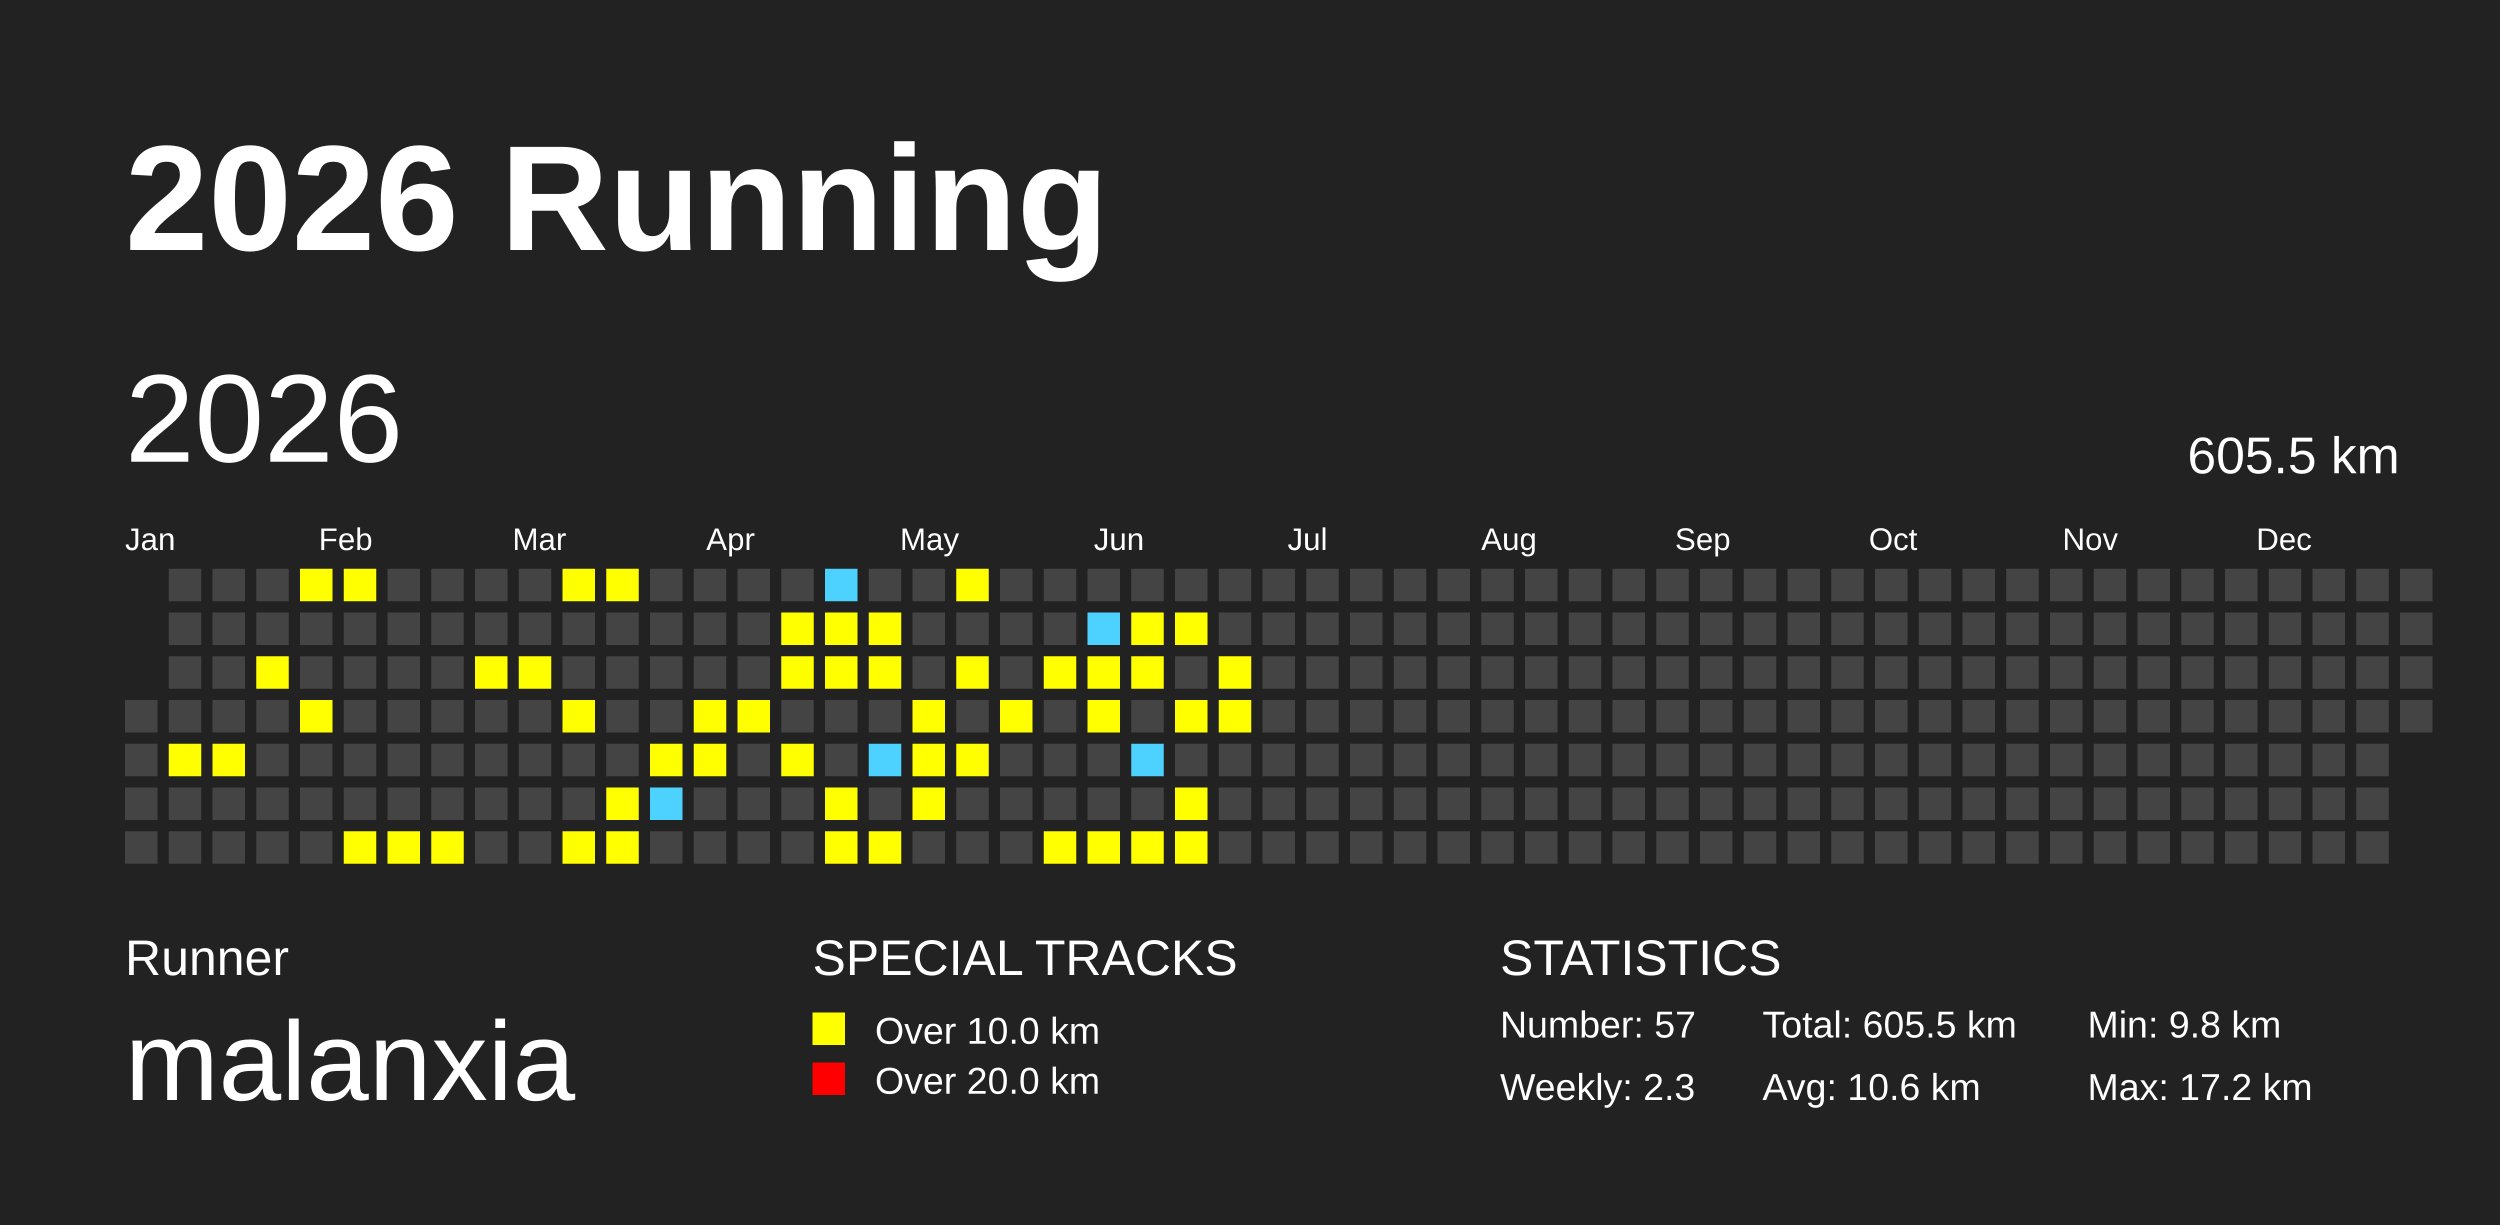
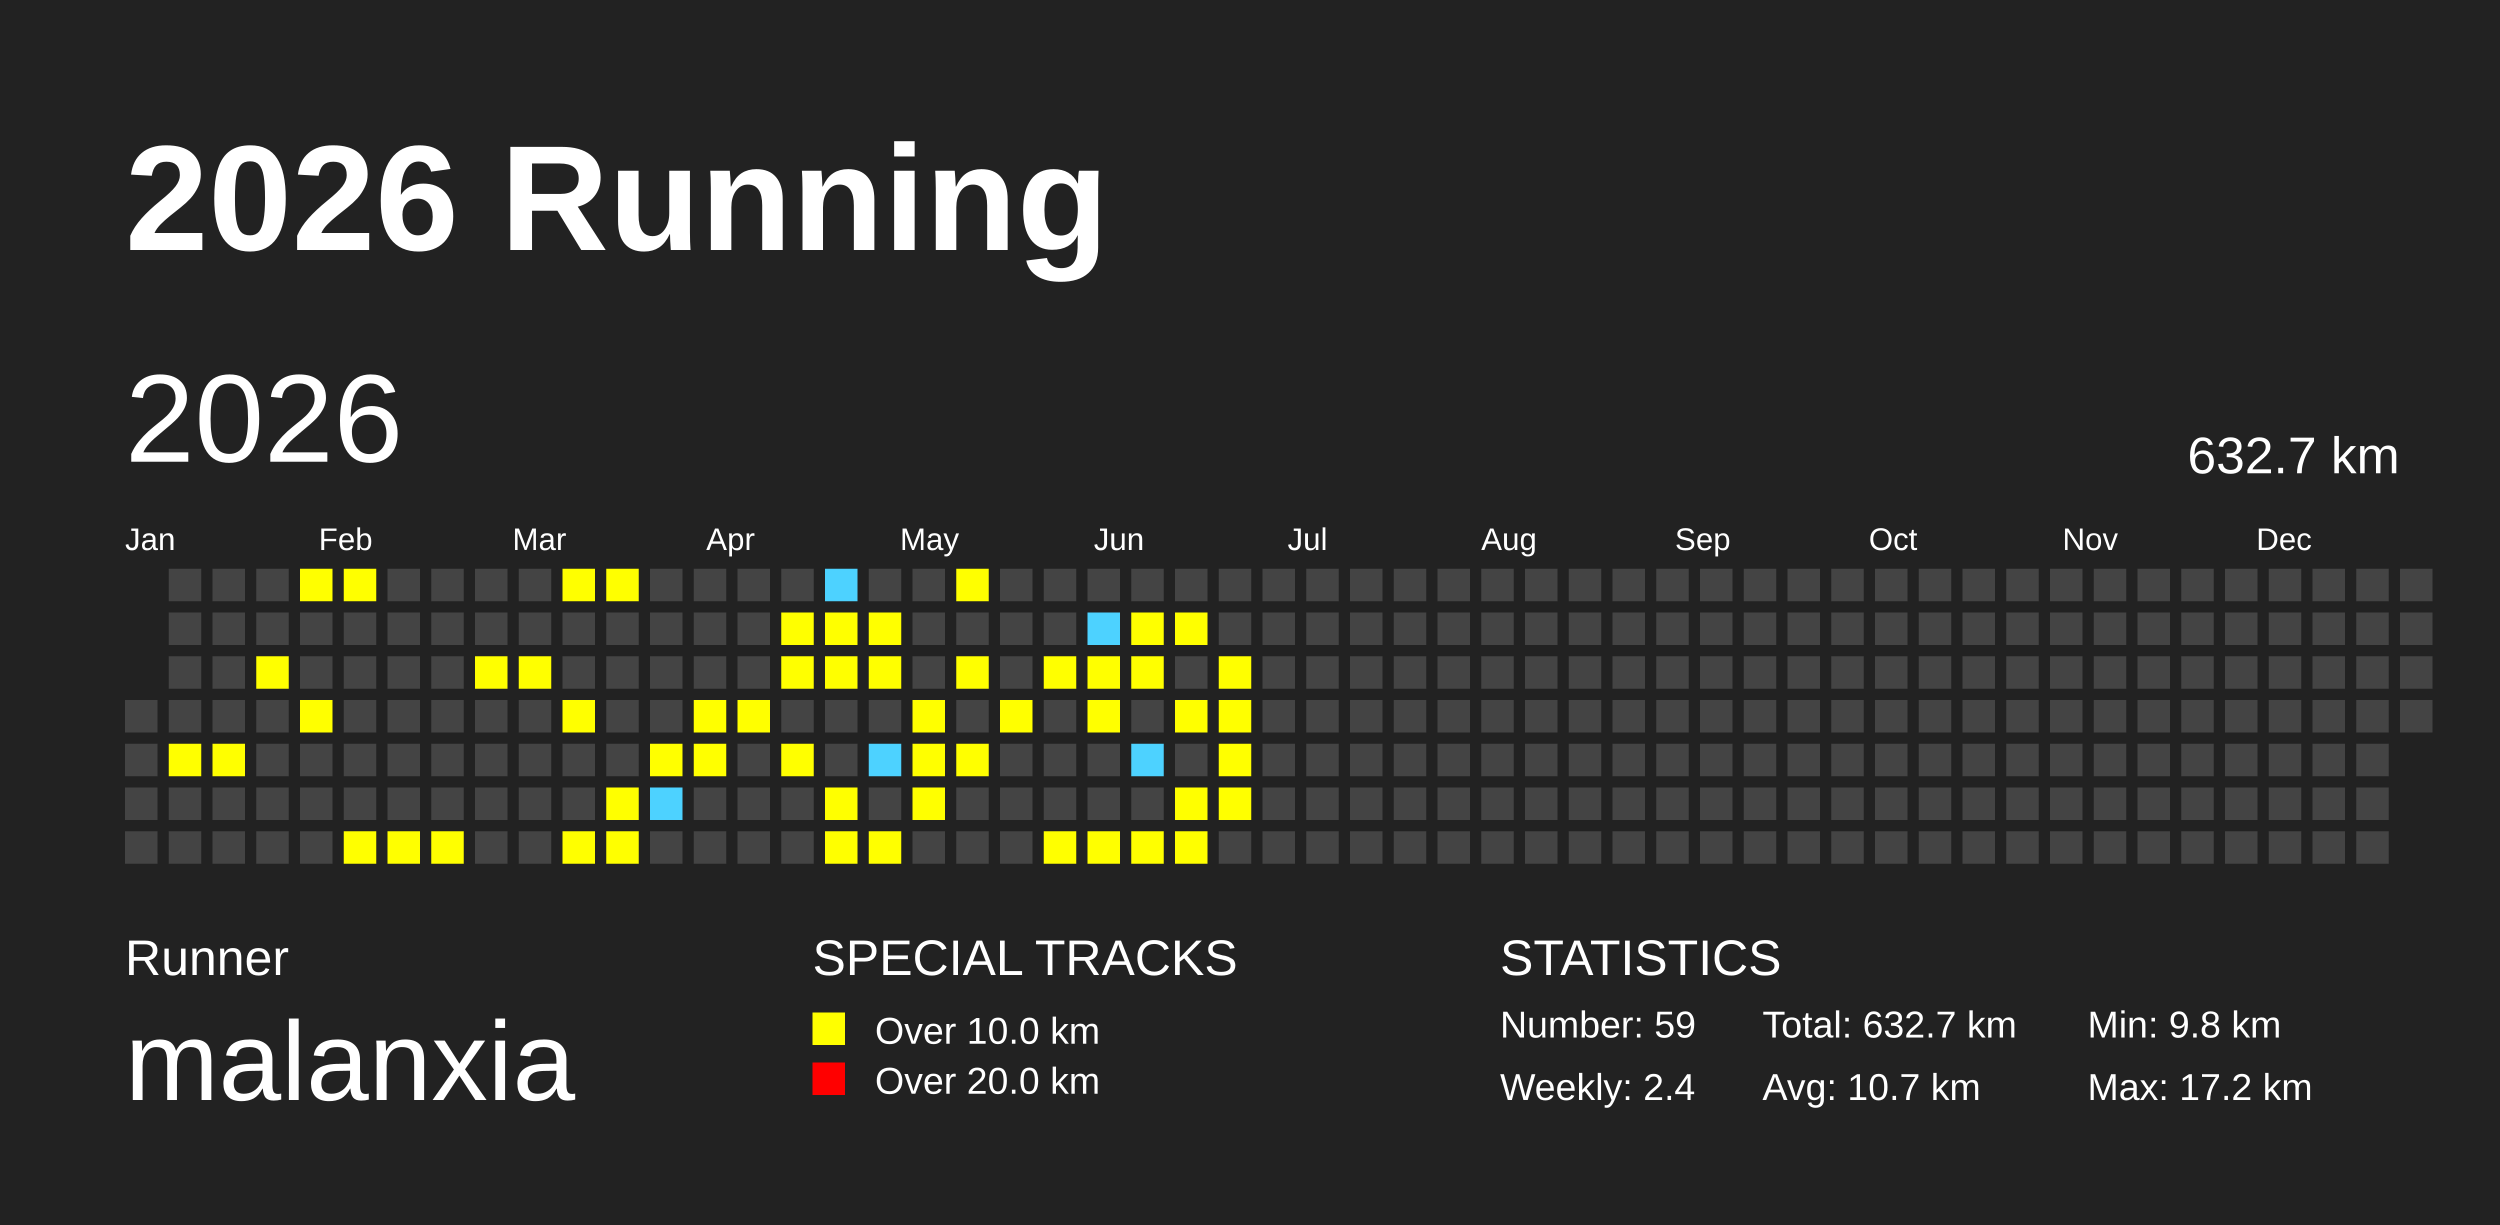
<svg xmlns="http://www.w3.org/2000/svg" baseProfile="full" height="98mm" version="1.1" viewBox="0,0,200,98" width="200mm">
  <defs />
  <rect fill="#222222" height="98" width="200" x="0" y="0" />
  <text fill="#FFFFFF" style="font-size:12px; font-family:Arial; font-weight:bold;" x="10" y="20">2026 Running</text>
  <text fill="#FFFFFF" style="font-size:4px; font-family:Arial" x="10" y="78">Runner</text>
  <text fill="#FFFFFF" style="font-size:9px; font-family:Arial" x="10" y="88">malanxia</text>
  <text fill="#FFFFFF" style="font-size:4px; font-family:Arial" x="65" y="78">SPECIAL TRACKS</text>
  <rect fill="yellow" height="2.6" width="2.6" x="65" y="81" />
  <text fill="#FFFFFF" style="font-size:3px; font-family:Arial" x="70" y="83.5">Over 10.0 km</text>
  <rect fill="red" height="2.6" width="2.6" x="65" y="85" />
  <text fill="#FFFFFF" style="font-size:3px; font-family:Arial" x="70" y="87.5">Over 20.0 km</text>
  <text fill="#FFFFFF" style="font-size:4px; font-family:Arial" x="120" y="78">STATISTICS</text>
-   <text fill="#FFFFFF" style="font-size:3px; font-family:Arial" x="120" y="83">Number: 57</text>
-   <text fill="#FFFFFF" style="font-size:3px; font-family:Arial" x="120" y="88">Weekly: 2.3</text>
-   <text fill="#FFFFFF" style="font-size:3px; font-family:Arial" x="141" y="83">Total: 605.5 km</text>
-   <text fill="#FFFFFF" style="font-size:3px; font-family:Arial" x="141" y="88">Avg: 10.6 km</text>
+   <text fill="#FFFFFF" style="font-size:3px; font-family:Arial" x="120" y="83">Number: 59</text>
+   <text fill="#FFFFFF" style="font-size:3px; font-family:Arial" x="120" y="88">Weekly: 2.4</text>
+   <text fill="#FFFFFF" style="font-size:3px; font-family:Arial" x="141" y="83">Total: 632.7 km</text>
+   <text fill="#FFFFFF" style="font-size:3px; font-family:Arial" x="141" y="88">Avg: 10.7 km</text>
  <text fill="#FFFFFF" style="font-size:3px; font-family:Arial" x="167" y="83">Min: 9.8 km</text>
  <text fill="#FFFFFF" style="font-size:3px; font-family:Arial" x="167" y="88">Max: 17.2 km</text>
  <text dominant-baseline="hanging" fill="#FFFFFF" style="font-size:10.0px; font-family:Arial;" x="10" y="30">2026</text>
-   <text dominant-baseline="hanging" fill="#FFFFFF" style="font-size:4.125px; font-family:Arial;" x="175" y="35">605.5 km</text>
+   <text dominant-baseline="hanging" fill="#FFFFFF" style="font-size:4.125px; font-family:Arial;" x="175" y="35">632.7 km</text>
  <text fill="#FFFFFF" style="font-size:2.5px; font-family:Arial" x="10.0" y="44">Jan</text>
  <text fill="#FFFFFF" style="font-size:2.5px; font-family:Arial" x="25.5" y="44">Feb</text>
  <text fill="#FFFFFF" style="font-size:2.5px; font-family:Arial" x="41.0" y="44">Mar</text>
  <text fill="#FFFFFF" style="font-size:2.5px; font-family:Arial" x="56.5" y="44">Apr</text>
  <text fill="#FFFFFF" style="font-size:2.5px; font-family:Arial" x="72.0" y="44">May</text>
  <text fill="#FFFFFF" style="font-size:2.5px; font-family:Arial" x="87.5" y="44">Jun</text>
  <text fill="#FFFFFF" style="font-size:2.5px; font-family:Arial" x="103.0" y="44">Jul</text>
  <text fill="#FFFFFF" style="font-size:2.5px; font-family:Arial" x="118.5" y="44">Aug</text>
  <text fill="#FFFFFF" style="font-size:2.5px; font-family:Arial" x="134.0" y="44">Sep</text>
  <text fill="#FFFFFF" style="font-size:2.5px; font-family:Arial" x="149.5" y="44">Oct</text>
  <text fill="#FFFFFF" style="font-size:2.5px; font-family:Arial" x="165.0" y="44">Nov</text>
  <text fill="#FFFFFF" style="font-size:2.5px; font-family:Arial" x="180.5" y="44">Dec</text>
  <rect fill="#444444" height="2.6" width="2.6" x="10.0" y="56.0" />
  <rect fill="#444444" height="2.6" width="2.6" x="10.0" y="59.5" />
  <rect fill="#444444" height="2.6" width="2.6" x="10.0" y="63.0" />
  <rect fill="#444444" height="2.6" width="2.6" x="10.0" y="66.5" />
  <rect fill="#444444" height="2.6" width="2.6" x="13.5" y="45.5" />
  <rect fill="#444444" height="2.6" width="2.6" x="13.5" y="49.0" />
  <rect fill="#444444" height="2.6" width="2.6" x="13.5" y="52.5" />
  <rect fill="#444444" height="2.6" width="2.6" x="13.5" y="56.0" />
  <rect fill="yellow" height="2.6" width="2.6" x="13.5" y="59.5" />
  <rect fill="#444444" height="2.6" width="2.6" x="13.5" y="63.0" />
  <rect fill="#444444" height="2.6" width="2.6" x="13.5" y="66.5" />
  <rect fill="#444444" height="2.6" width="2.6" x="17.0" y="45.5" />
  <rect fill="#444444" height="2.6" width="2.6" x="17.0" y="49.0" />
  <rect fill="#444444" height="2.6" width="2.6" x="17.0" y="52.5" />
  <rect fill="#444444" height="2.6" width="2.6" x="17.0" y="56.0" />
  <rect fill="yellow" height="2.6" width="2.6" x="17.0" y="59.5" />
  <rect fill="#444444" height="2.6" width="2.6" x="17.0" y="63.0" />
  <rect fill="#444444" height="2.6" width="2.6" x="17.0" y="66.5" />
  <rect fill="#444444" height="2.6" width="2.6" x="20.5" y="45.5" />
  <rect fill="#444444" height="2.6" width="2.6" x="20.5" y="49.0" />
  <rect fill="yellow" height="2.6" width="2.6" x="20.5" y="52.5" />
  <rect fill="#444444" height="2.6" width="2.6" x="20.5" y="56.0" />
  <rect fill="#444444" height="2.6" width="2.6" x="20.5" y="59.5" />
  <rect fill="#444444" height="2.6" width="2.6" x="20.5" y="63.0" />
  <rect fill="#444444" height="2.6" width="2.6" x="20.5" y="66.5" />
  <rect fill="yellow" height="2.6" width="2.6" x="24.0" y="45.5" />
  <rect fill="#444444" height="2.6" width="2.6" x="24.0" y="49.0" />
  <rect fill="#444444" height="2.6" width="2.6" x="24.0" y="52.5" />
  <rect fill="yellow" height="2.6" width="2.6" x="24.0" y="56.0" />
  <rect fill="#444444" height="2.6" width="2.6" x="24.0" y="59.5" />
  <rect fill="#444444" height="2.6" width="2.6" x="24.0" y="63.0" />
  <rect fill="#444444" height="2.6" width="2.6" x="24.0" y="66.5" />
  <rect fill="yellow" height="2.6" width="2.6" x="27.5" y="45.5" />
  <rect fill="#444444" height="2.6" width="2.6" x="27.5" y="49.0" />
  <rect fill="#444444" height="2.6" width="2.6" x="27.5" y="52.5" />
  <rect fill="#444444" height="2.6" width="2.6" x="27.5" y="56.0" />
  <rect fill="#444444" height="2.6" width="2.6" x="27.5" y="59.5" />
  <rect fill="#444444" height="2.6" width="2.6" x="27.5" y="63.0" />
  <rect fill="yellow" height="2.6" width="2.6" x="27.5" y="66.5" />
  <rect fill="#444444" height="2.6" width="2.6" x="31.0" y="45.5" />
  <rect fill="#444444" height="2.6" width="2.6" x="31.0" y="49.0" />
  <rect fill="#444444" height="2.6" width="2.6" x="31.0" y="52.5" />
  <rect fill="#444444" height="2.6" width="2.6" x="31.0" y="56.0" />
  <rect fill="#444444" height="2.6" width="2.6" x="31.0" y="59.5" />
  <rect fill="#444444" height="2.6" width="2.6" x="31.0" y="63.0" />
  <rect fill="yellow" height="2.6" width="2.6" x="31.0" y="66.5" />
  <rect fill="#444444" height="2.6" width="2.6" x="34.5" y="45.5" />
  <rect fill="#444444" height="2.6" width="2.6" x="34.5" y="49.0" />
  <rect fill="#444444" height="2.6" width="2.6" x="34.5" y="52.5" />
  <rect fill="#444444" height="2.6" width="2.6" x="34.5" y="56.0" />
  <rect fill="#444444" height="2.6" width="2.6" x="34.5" y="59.5" />
  <rect fill="#444444" height="2.6" width="2.6" x="34.5" y="63.0" />
  <rect fill="yellow" height="2.6" width="2.6" x="34.5" y="66.5" />
  <rect fill="#444444" height="2.6" width="2.6" x="38.0" y="45.5" />
  <rect fill="#444444" height="2.6" width="2.6" x="38.0" y="49.0" />
  <rect fill="yellow" height="2.6" width="2.6" x="38.0" y="52.5" />
  <rect fill="#444444" height="2.6" width="2.6" x="38.0" y="56.0" />
  <rect fill="#444444" height="2.6" width="2.6" x="38.0" y="59.5" />
  <rect fill="#444444" height="2.6" width="2.6" x="38.0" y="63.0" />
  <rect fill="#444444" height="2.6" width="2.6" x="38.0" y="66.5" />
  <rect fill="#444444" height="2.6" width="2.6" x="41.5" y="45.5" />
  <rect fill="#444444" height="2.6" width="2.6" x="41.5" y="49.0" />
  <rect fill="yellow" height="2.6" width="2.6" x="41.5" y="52.5" />
  <rect fill="#444444" height="2.6" width="2.6" x="41.5" y="56.0" />
  <rect fill="#444444" height="2.6" width="2.6" x="41.5" y="59.5" />
  <rect fill="#444444" height="2.6" width="2.6" x="41.5" y="63.0" />
  <rect fill="#444444" height="2.6" width="2.6" x="41.5" y="66.5" />
  <rect fill="yellow" height="2.6" width="2.6" x="45.0" y="45.5" />
  <rect fill="#444444" height="2.6" width="2.6" x="45.0" y="49.0" />
  <rect fill="#444444" height="2.6" width="2.6" x="45.0" y="52.5" />
  <rect fill="yellow" height="2.6" width="2.6" x="45.0" y="56.0" />
  <rect fill="#444444" height="2.6" width="2.6" x="45.0" y="59.5" />
  <rect fill="#444444" height="2.6" width="2.6" x="45.0" y="63.0" />
  <rect fill="yellow" height="2.6" width="2.6" x="45.0" y="66.5" />
  <rect fill="yellow" height="2.6" width="2.6" x="48.5" y="45.5" />
  <rect fill="#444444" height="2.6" width="2.6" x="48.5" y="49.0" />
  <rect fill="#444444" height="2.6" width="2.6" x="48.5" y="52.5" />
  <rect fill="#444444" height="2.6" width="2.6" x="48.5" y="56.0" />
  <rect fill="#444444" height="2.6" width="2.6" x="48.5" y="59.5" />
  <rect fill="yellow" height="2.6" width="2.6" x="48.5" y="63.0" />
  <rect fill="yellow" height="2.6" width="2.6" x="48.5" y="66.5" />
  <rect fill="#444444" height="2.6" width="2.6" x="52.0" y="45.5" />
  <rect fill="#444444" height="2.6" width="2.6" x="52.0" y="49.0" />
  <rect fill="#444444" height="2.6" width="2.6" x="52.0" y="52.5" />
  <rect fill="#444444" height="2.6" width="2.6" x="52.0" y="56.0" />
  <rect fill="yellow" height="2.6" width="2.6" x="52.0" y="59.5" />
  <rect fill="#4DD2FF" height="2.6" width="2.6" x="52.0" y="63.0" />
  <rect fill="#444444" height="2.6" width="2.6" x="52.0" y="66.5" />
  <rect fill="#444444" height="2.6" width="2.6" x="55.5" y="45.5" />
  <rect fill="#444444" height="2.6" width="2.6" x="55.5" y="49.0" />
  <rect fill="#444444" height="2.6" width="2.6" x="55.5" y="52.5" />
  <rect fill="yellow" height="2.6" width="2.6" x="55.5" y="56.0" />
  <rect fill="yellow" height="2.6" width="2.6" x="55.5" y="59.5" />
  <rect fill="#444444" height="2.6" width="2.6" x="55.5" y="63.0" />
  <rect fill="#444444" height="2.6" width="2.6" x="55.5" y="66.5" />
  <rect fill="#444444" height="2.6" width="2.6" x="59.0" y="45.5" />
  <rect fill="#444444" height="2.6" width="2.6" x="59.0" y="49.0" />
  <rect fill="#444444" height="2.6" width="2.6" x="59.0" y="52.5" />
  <rect fill="yellow" height="2.6" width="2.6" x="59.0" y="56.0" />
  <rect fill="#444444" height="2.6" width="2.6" x="59.0" y="59.5" />
  <rect fill="#444444" height="2.6" width="2.6" x="59.0" y="63.0" />
  <rect fill="#444444" height="2.6" width="2.6" x="59.0" y="66.5" />
  <rect fill="#444444" height="2.6" width="2.6" x="62.5" y="45.5" />
  <rect fill="yellow" height="2.6" width="2.6" x="62.5" y="49.0" />
  <rect fill="yellow" height="2.6" width="2.6" x="62.5" y="52.5" />
  <rect fill="#444444" height="2.6" width="2.6" x="62.5" y="56.0" />
  <rect fill="yellow" height="2.6" width="2.6" x="62.5" y="59.5" />
  <rect fill="#444444" height="2.6" width="2.6" x="62.5" y="63.0" />
  <rect fill="#444444" height="2.6" width="2.6" x="62.5" y="66.5" />
  <rect fill="#4DD2FF" height="2.6" width="2.6" x="66.0" y="45.5" />
  <rect fill="yellow" height="2.6" width="2.6" x="66.0" y="49.0" />
  <rect fill="yellow" height="2.6" width="2.6" x="66.0" y="52.5" />
  <rect fill="#444444" height="2.6" width="2.6" x="66.0" y="56.0" />
  <rect fill="#444444" height="2.6" width="2.6" x="66.0" y="59.5" />
  <rect fill="yellow" height="2.6" width="2.6" x="66.0" y="63.0" />
  <rect fill="yellow" height="2.6" width="2.6" x="66.0" y="66.5" />
  <rect fill="#444444" height="2.6" width="2.6" x="69.5" y="45.5" />
  <rect fill="yellow" height="2.6" width="2.6" x="69.5" y="49.0" />
  <rect fill="yellow" height="2.6" width="2.6" x="69.5" y="52.5" />
  <rect fill="#444444" height="2.6" width="2.6" x="69.5" y="56.0" />
  <rect fill="#4DD2FF" height="2.6" width="2.6" x="69.5" y="59.5" />
  <rect fill="#444444" height="2.6" width="2.6" x="69.5" y="63.0" />
  <rect fill="yellow" height="2.6" width="2.6" x="69.5" y="66.5" />
  <rect fill="#444444" height="2.6" width="2.6" x="73.0" y="45.5" />
  <rect fill="#444444" height="2.6" width="2.6" x="73.0" y="49.0" />
  <rect fill="#444444" height="2.6" width="2.6" x="73.0" y="52.5" />
  <rect fill="yellow" height="2.6" width="2.6" x="73.0" y="56.0" />
  <rect fill="yellow" height="2.6" width="2.6" x="73.0" y="59.5" />
  <rect fill="yellow" height="2.6" width="2.6" x="73.0" y="63.0" />
  <rect fill="#444444" height="2.6" width="2.6" x="73.0" y="66.5" />
  <rect fill="yellow" height="2.6" width="2.6" x="76.5" y="45.5" />
  <rect fill="#444444" height="2.6" width="2.6" x="76.5" y="49.0" />
  <rect fill="yellow" height="2.6" width="2.6" x="76.5" y="52.5" />
  <rect fill="#444444" height="2.6" width="2.6" x="76.5" y="56.0" />
  <rect fill="yellow" height="2.6" width="2.6" x="76.5" y="59.5" />
  <rect fill="#444444" height="2.6" width="2.6" x="76.5" y="63.0" />
  <rect fill="#444444" height="2.6" width="2.6" x="76.5" y="66.5" />
  <rect fill="#444444" height="2.6" width="2.6" x="80.0" y="45.5" />
  <rect fill="#444444" height="2.6" width="2.6" x="80.0" y="49.0" />
  <rect fill="#444444" height="2.6" width="2.6" x="80.0" y="52.5" />
  <rect fill="yellow" height="2.6" width="2.6" x="80.0" y="56.0" />
  <rect fill="#444444" height="2.6" width="2.6" x="80.0" y="59.5" />
  <rect fill="#444444" height="2.6" width="2.6" x="80.0" y="63.0" />
  <rect fill="#444444" height="2.6" width="2.6" x="80.0" y="66.5" />
  <rect fill="#444444" height="2.6" width="2.6" x="83.5" y="45.5" />
  <rect fill="#444444" height="2.6" width="2.6" x="83.5" y="49.0" />
  <rect fill="yellow" height="2.6" width="2.6" x="83.5" y="52.5" />
  <rect fill="#444444" height="2.6" width="2.6" x="83.5" y="56.0" />
  <rect fill="#444444" height="2.6" width="2.6" x="83.5" y="59.5" />
  <rect fill="#444444" height="2.6" width="2.6" x="83.5" y="63.0" />
  <rect fill="yellow" height="2.6" width="2.6" x="83.5" y="66.5" />
  <rect fill="#444444" height="2.6" width="2.6" x="87.0" y="45.5" />
  <rect fill="#4DD2FF" height="2.6" width="2.6" x="87.0" y="49.0" />
  <rect fill="yellow" height="2.6" width="2.6" x="87.0" y="52.5" />
  <rect fill="yellow" height="2.6" width="2.6" x="87.0" y="56.0" />
  <rect fill="#444444" height="2.6" width="2.6" x="87.0" y="59.5" />
  <rect fill="#444444" height="2.6" width="2.6" x="87.0" y="63.0" />
  <rect fill="yellow" height="2.6" width="2.6" x="87.0" y="66.5" />
  <rect fill="#444444" height="2.6" width="2.6" x="90.5" y="45.5" />
  <rect fill="yellow" height="2.6" width="2.6" x="90.5" y="49.0" />
  <rect fill="yellow" height="2.6" width="2.6" x="90.5" y="52.5" />
  <rect fill="#444444" height="2.6" width="2.6" x="90.5" y="56.0" />
  <rect fill="#4DD2FF" height="2.6" width="2.6" x="90.5" y="59.5" />
  <rect fill="#444444" height="2.6" width="2.6" x="90.5" y="63.0" />
  <rect fill="yellow" height="2.6" width="2.6" x="90.5" y="66.5" />
  <rect fill="#444444" height="2.6" width="2.6" x="94.0" y="45.5" />
  <rect fill="yellow" height="2.6" width="2.6" x="94.0" y="49.0" />
  <rect fill="#444444" height="2.6" width="2.6" x="94.0" y="52.5" />
  <rect fill="yellow" height="2.6" width="2.6" x="94.0" y="56.0" />
  <rect fill="#444444" height="2.6" width="2.6" x="94.0" y="59.5" />
  <rect fill="yellow" height="2.6" width="2.6" x="94.0" y="63.0" />
  <rect fill="yellow" height="2.6" width="2.6" x="94.0" y="66.5" />
  <rect fill="#444444" height="2.6" width="2.6" x="97.5" y="45.5" />
  <rect fill="#444444" height="2.6" width="2.6" x="97.5" y="49.0" />
  <rect fill="yellow" height="2.6" width="2.6" x="97.5" y="52.5" />
  <rect fill="yellow" height="2.6" width="2.6" x="97.5" y="56.0" />
-   <rect fill="#444444" height="2.6" width="2.6" x="97.5" y="59.5" />
-   <rect fill="#444444" height="2.6" width="2.6" x="97.5" y="63.0" />
+   <rect fill="yellow" height="2.6" width="2.6" x="97.5" y="59.5" />
+   <rect fill="yellow" height="2.6" width="2.6" x="97.5" y="63.0" />
  <rect fill="#444444" height="2.6" width="2.6" x="97.5" y="66.5" />
  <rect fill="#444444" height="2.6" width="2.6" x="101.0" y="45.5" />
  <rect fill="#444444" height="2.6" width="2.6" x="101.0" y="49.0" />
  <rect fill="#444444" height="2.6" width="2.6" x="101.0" y="52.5" />
  <rect fill="#444444" height="2.6" width="2.6" x="101.0" y="56.0" />
  <rect fill="#444444" height="2.6" width="2.6" x="101.0" y="59.5" />
  <rect fill="#444444" height="2.6" width="2.6" x="101.0" y="63.0" />
  <rect fill="#444444" height="2.6" width="2.6" x="101.0" y="66.5" />
  <rect fill="#444444" height="2.6" width="2.6" x="104.5" y="45.5" />
  <rect fill="#444444" height="2.6" width="2.6" x="104.5" y="49.0" />
  <rect fill="#444444" height="2.6" width="2.6" x="104.5" y="52.5" />
  <rect fill="#444444" height="2.6" width="2.6" x="104.5" y="56.0" />
  <rect fill="#444444" height="2.6" width="2.6" x="104.5" y="59.5" />
  <rect fill="#444444" height="2.6" width="2.6" x="104.5" y="63.0" />
  <rect fill="#444444" height="2.6" width="2.6" x="104.5" y="66.5" />
  <rect fill="#444444" height="2.6" width="2.6" x="108.0" y="45.5" />
  <rect fill="#444444" height="2.6" width="2.6" x="108.0" y="49.0" />
  <rect fill="#444444" height="2.6" width="2.6" x="108.0" y="52.5" />
  <rect fill="#444444" height="2.6" width="2.6" x="108.0" y="56.0" />
  <rect fill="#444444" height="2.6" width="2.6" x="108.0" y="59.5" />
  <rect fill="#444444" height="2.6" width="2.6" x="108.0" y="63.0" />
  <rect fill="#444444" height="2.6" width="2.6" x="108.0" y="66.5" />
  <rect fill="#444444" height="2.6" width="2.6" x="111.5" y="45.5" />
  <rect fill="#444444" height="2.6" width="2.6" x="111.5" y="49.0" />
  <rect fill="#444444" height="2.6" width="2.6" x="111.5" y="52.5" />
  <rect fill="#444444" height="2.6" width="2.6" x="111.5" y="56.0" />
  <rect fill="#444444" height="2.6" width="2.6" x="111.5" y="59.5" />
  <rect fill="#444444" height="2.6" width="2.6" x="111.5" y="63.0" />
  <rect fill="#444444" height="2.6" width="2.6" x="111.5" y="66.5" />
  <rect fill="#444444" height="2.6" width="2.6" x="115.0" y="45.5" />
  <rect fill="#444444" height="2.6" width="2.6" x="115.0" y="49.0" />
  <rect fill="#444444" height="2.6" width="2.6" x="115.0" y="52.5" />
  <rect fill="#444444" height="2.6" width="2.6" x="115.0" y="56.0" />
  <rect fill="#444444" height="2.6" width="2.6" x="115.0" y="59.5" />
  <rect fill="#444444" height="2.6" width="2.6" x="115.0" y="63.0" />
  <rect fill="#444444" height="2.6" width="2.6" x="115.0" y="66.5" />
  <rect fill="#444444" height="2.6" width="2.6" x="118.5" y="45.5" />
  <rect fill="#444444" height="2.6" width="2.6" x="118.5" y="49.0" />
  <rect fill="#444444" height="2.6" width="2.6" x="118.5" y="52.5" />
  <rect fill="#444444" height="2.6" width="2.6" x="118.5" y="56.0" />
  <rect fill="#444444" height="2.6" width="2.6" x="118.5" y="59.5" />
  <rect fill="#444444" height="2.6" width="2.6" x="118.5" y="63.0" />
  <rect fill="#444444" height="2.6" width="2.6" x="118.5" y="66.5" />
  <rect fill="#444444" height="2.6" width="2.6" x="122.0" y="45.5" />
  <rect fill="#444444" height="2.6" width="2.6" x="122.0" y="49.0" />
  <rect fill="#444444" height="2.6" width="2.6" x="122.0" y="52.5" />
  <rect fill="#444444" height="2.6" width="2.6" x="122.0" y="56.0" />
  <rect fill="#444444" height="2.6" width="2.6" x="122.0" y="59.5" />
  <rect fill="#444444" height="2.6" width="2.6" x="122.0" y="63.0" />
  <rect fill="#444444" height="2.6" width="2.6" x="122.0" y="66.5" />
  <rect fill="#444444" height="2.6" width="2.6" x="125.5" y="45.5" />
  <rect fill="#444444" height="2.6" width="2.6" x="125.5" y="49.0" />
  <rect fill="#444444" height="2.6" width="2.6" x="125.5" y="52.5" />
  <rect fill="#444444" height="2.6" width="2.6" x="125.5" y="56.0" />
  <rect fill="#444444" height="2.6" width="2.6" x="125.5" y="59.5" />
  <rect fill="#444444" height="2.6" width="2.6" x="125.5" y="63.0" />
  <rect fill="#444444" height="2.6" width="2.6" x="125.5" y="66.5" />
  <rect fill="#444444" height="2.6" width="2.6" x="129.0" y="45.5" />
  <rect fill="#444444" height="2.6" width="2.6" x="129.0" y="49.0" />
  <rect fill="#444444" height="2.6" width="2.6" x="129.0" y="52.5" />
  <rect fill="#444444" height="2.6" width="2.6" x="129.0" y="56.0" />
  <rect fill="#444444" height="2.6" width="2.6" x="129.0" y="59.5" />
  <rect fill="#444444" height="2.6" width="2.6" x="129.0" y="63.0" />
  <rect fill="#444444" height="2.6" width="2.6" x="129.0" y="66.5" />
  <rect fill="#444444" height="2.6" width="2.6" x="132.5" y="45.5" />
  <rect fill="#444444" height="2.6" width="2.6" x="132.5" y="49.0" />
  <rect fill="#444444" height="2.6" width="2.6" x="132.5" y="52.5" />
  <rect fill="#444444" height="2.6" width="2.6" x="132.5" y="56.0" />
  <rect fill="#444444" height="2.6" width="2.6" x="132.5" y="59.5" />
  <rect fill="#444444" height="2.6" width="2.6" x="132.5" y="63.0" />
  <rect fill="#444444" height="2.6" width="2.6" x="132.5" y="66.5" />
  <rect fill="#444444" height="2.6" width="2.6" x="136.0" y="45.5" />
  <rect fill="#444444" height="2.6" width="2.6" x="136.0" y="49.0" />
  <rect fill="#444444" height="2.6" width="2.6" x="136.0" y="52.5" />
  <rect fill="#444444" height="2.6" width="2.6" x="136.0" y="56.0" />
  <rect fill="#444444" height="2.6" width="2.6" x="136.0" y="59.5" />
  <rect fill="#444444" height="2.6" width="2.6" x="136.0" y="63.0" />
  <rect fill="#444444" height="2.6" width="2.6" x="136.0" y="66.5" />
  <rect fill="#444444" height="2.6" width="2.6" x="139.5" y="45.5" />
  <rect fill="#444444" height="2.6" width="2.6" x="139.5" y="49.0" />
  <rect fill="#444444" height="2.6" width="2.6" x="139.5" y="52.5" />
  <rect fill="#444444" height="2.6" width="2.6" x="139.5" y="56.0" />
  <rect fill="#444444" height="2.6" width="2.6" x="139.5" y="59.5" />
  <rect fill="#444444" height="2.6" width="2.6" x="139.5" y="63.0" />
  <rect fill="#444444" height="2.6" width="2.6" x="139.5" y="66.5" />
  <rect fill="#444444" height="2.6" width="2.6" x="143.0" y="45.5" />
  <rect fill="#444444" height="2.6" width="2.6" x="143.0" y="49.0" />
  <rect fill="#444444" height="2.6" width="2.6" x="143.0" y="52.5" />
  <rect fill="#444444" height="2.6" width="2.6" x="143.0" y="56.0" />
  <rect fill="#444444" height="2.6" width="2.6" x="143.0" y="59.5" />
  <rect fill="#444444" height="2.6" width="2.6" x="143.0" y="63.0" />
  <rect fill="#444444" height="2.6" width="2.6" x="143.0" y="66.5" />
  <rect fill="#444444" height="2.6" width="2.6" x="146.5" y="45.5" />
  <rect fill="#444444" height="2.6" width="2.6" x="146.5" y="49.0" />
  <rect fill="#444444" height="2.6" width="2.6" x="146.5" y="52.5" />
  <rect fill="#444444" height="2.6" width="2.6" x="146.5" y="56.0" />
  <rect fill="#444444" height="2.6" width="2.6" x="146.5" y="59.5" />
  <rect fill="#444444" height="2.6" width="2.6" x="146.5" y="63.0" />
  <rect fill="#444444" height="2.6" width="2.6" x="146.5" y="66.5" />
  <rect fill="#444444" height="2.6" width="2.6" x="150.0" y="45.5" />
  <rect fill="#444444" height="2.6" width="2.6" x="150.0" y="49.0" />
  <rect fill="#444444" height="2.6" width="2.6" x="150.0" y="52.5" />
  <rect fill="#444444" height="2.6" width="2.6" x="150.0" y="56.0" />
  <rect fill="#444444" height="2.6" width="2.6" x="150.0" y="59.5" />
  <rect fill="#444444" height="2.6" width="2.6" x="150.0" y="63.0" />
  <rect fill="#444444" height="2.6" width="2.6" x="150.0" y="66.5" />
  <rect fill="#444444" height="2.6" width="2.6" x="153.5" y="45.5" />
  <rect fill="#444444" height="2.6" width="2.6" x="153.5" y="49.0" />
  <rect fill="#444444" height="2.6" width="2.6" x="153.5" y="52.5" />
  <rect fill="#444444" height="2.6" width="2.6" x="153.5" y="56.0" />
  <rect fill="#444444" height="2.6" width="2.6" x="153.5" y="59.5" />
  <rect fill="#444444" height="2.6" width="2.6" x="153.5" y="63.0" />
  <rect fill="#444444" height="2.6" width="2.6" x="153.5" y="66.5" />
  <rect fill="#444444" height="2.6" width="2.6" x="157.0" y="45.5" />
  <rect fill="#444444" height="2.6" width="2.6" x="157.0" y="49.0" />
  <rect fill="#444444" height="2.6" width="2.6" x="157.0" y="52.5" />
  <rect fill="#444444" height="2.6" width="2.6" x="157.0" y="56.0" />
  <rect fill="#444444" height="2.6" width="2.6" x="157.0" y="59.5" />
  <rect fill="#444444" height="2.6" width="2.6" x="157.0" y="63.0" />
  <rect fill="#444444" height="2.6" width="2.6" x="157.0" y="66.5" />
  <rect fill="#444444" height="2.6" width="2.6" x="160.5" y="45.5" />
  <rect fill="#444444" height="2.6" width="2.6" x="160.5" y="49.0" />
  <rect fill="#444444" height="2.6" width="2.6" x="160.5" y="52.5" />
  <rect fill="#444444" height="2.6" width="2.6" x="160.5" y="56.0" />
  <rect fill="#444444" height="2.6" width="2.6" x="160.5" y="59.5" />
  <rect fill="#444444" height="2.6" width="2.6" x="160.5" y="63.0" />
  <rect fill="#444444" height="2.6" width="2.6" x="160.5" y="66.5" />
  <rect fill="#444444" height="2.6" width="2.6" x="164.0" y="45.5" />
  <rect fill="#444444" height="2.6" width="2.6" x="164.0" y="49.0" />
  <rect fill="#444444" height="2.6" width="2.6" x="164.0" y="52.5" />
  <rect fill="#444444" height="2.6" width="2.6" x="164.0" y="56.0" />
  <rect fill="#444444" height="2.6" width="2.6" x="164.0" y="59.5" />
  <rect fill="#444444" height="2.6" width="2.6" x="164.0" y="63.0" />
  <rect fill="#444444" height="2.6" width="2.6" x="164.0" y="66.5" />
  <rect fill="#444444" height="2.6" width="2.6" x="167.5" y="45.5" />
  <rect fill="#444444" height="2.6" width="2.6" x="167.5" y="49.0" />
  <rect fill="#444444" height="2.6" width="2.6" x="167.5" y="52.5" />
  <rect fill="#444444" height="2.6" width="2.6" x="167.5" y="56.0" />
  <rect fill="#444444" height="2.6" width="2.6" x="167.5" y="59.5" />
  <rect fill="#444444" height="2.6" width="2.6" x="167.5" y="63.0" />
  <rect fill="#444444" height="2.6" width="2.6" x="167.5" y="66.5" />
  <rect fill="#444444" height="2.6" width="2.6" x="171.0" y="45.5" />
  <rect fill="#444444" height="2.6" width="2.6" x="171.0" y="49.0" />
  <rect fill="#444444" height="2.6" width="2.6" x="171.0" y="52.5" />
  <rect fill="#444444" height="2.6" width="2.6" x="171.0" y="56.0" />
  <rect fill="#444444" height="2.6" width="2.6" x="171.0" y="59.5" />
  <rect fill="#444444" height="2.6" width="2.6" x="171.0" y="63.0" />
  <rect fill="#444444" height="2.6" width="2.6" x="171.0" y="66.5" />
  <rect fill="#444444" height="2.6" width="2.6" x="174.5" y="45.5" />
  <rect fill="#444444" height="2.6" width="2.6" x="174.5" y="49.0" />
  <rect fill="#444444" height="2.6" width="2.6" x="174.5" y="52.5" />
  <rect fill="#444444" height="2.6" width="2.6" x="174.5" y="56.0" />
  <rect fill="#444444" height="2.6" width="2.6" x="174.5" y="59.5" />
  <rect fill="#444444" height="2.6" width="2.6" x="174.5" y="63.0" />
  <rect fill="#444444" height="2.6" width="2.6" x="174.5" y="66.5" />
  <rect fill="#444444" height="2.6" width="2.6" x="178.0" y="45.5" />
  <rect fill="#444444" height="2.6" width="2.6" x="178.0" y="49.0" />
  <rect fill="#444444" height="2.6" width="2.6" x="178.0" y="52.5" />
  <rect fill="#444444" height="2.6" width="2.6" x="178.0" y="56.0" />
  <rect fill="#444444" height="2.6" width="2.6" x="178.0" y="59.5" />
  <rect fill="#444444" height="2.6" width="2.6" x="178.0" y="63.0" />
  <rect fill="#444444" height="2.6" width="2.6" x="178.0" y="66.5" />
  <rect fill="#444444" height="2.6" width="2.6" x="181.5" y="45.5" />
  <rect fill="#444444" height="2.6" width="2.6" x="181.5" y="49.0" />
  <rect fill="#444444" height="2.6" width="2.6" x="181.5" y="52.5" />
  <rect fill="#444444" height="2.6" width="2.6" x="181.5" y="56.0" />
  <rect fill="#444444" height="2.6" width="2.6" x="181.5" y="59.5" />
  <rect fill="#444444" height="2.6" width="2.6" x="181.5" y="63.0" />
  <rect fill="#444444" height="2.6" width="2.6" x="181.5" y="66.5" />
  <rect fill="#444444" height="2.6" width="2.6" x="185.0" y="45.5" />
  <rect fill="#444444" height="2.6" width="2.6" x="185.0" y="49.0" />
  <rect fill="#444444" height="2.6" width="2.6" x="185.0" y="52.5" />
  <rect fill="#444444" height="2.6" width="2.6" x="185.0" y="56.0" />
  <rect fill="#444444" height="2.6" width="2.6" x="185.0" y="59.5" />
  <rect fill="#444444" height="2.6" width="2.6" x="185.0" y="63.0" />
  <rect fill="#444444" height="2.6" width="2.6" x="185.0" y="66.5" />
  <rect fill="#444444" height="2.6" width="2.6" x="188.5" y="45.5" />
  <rect fill="#444444" height="2.6" width="2.6" x="188.5" y="49.0" />
  <rect fill="#444444" height="2.6" width="2.6" x="188.5" y="52.5" />
  <rect fill="#444444" height="2.6" width="2.6" x="188.5" y="56.0" />
  <rect fill="#444444" height="2.6" width="2.6" x="188.5" y="59.5" />
  <rect fill="#444444" height="2.6" width="2.6" x="188.5" y="63.0" />
  <rect fill="#444444" height="2.6" width="2.6" x="188.5" y="66.5" />
  <rect fill="#444444" height="2.6" width="2.6" x="192.0" y="45.5" />
  <rect fill="#444444" height="2.6" width="2.6" x="192.0" y="49.0" />
  <rect fill="#444444" height="2.6" width="2.6" x="192.0" y="52.5" />
  <rect fill="#444444" height="2.6" width="2.6" x="192.0" y="56.0" />
</svg>
